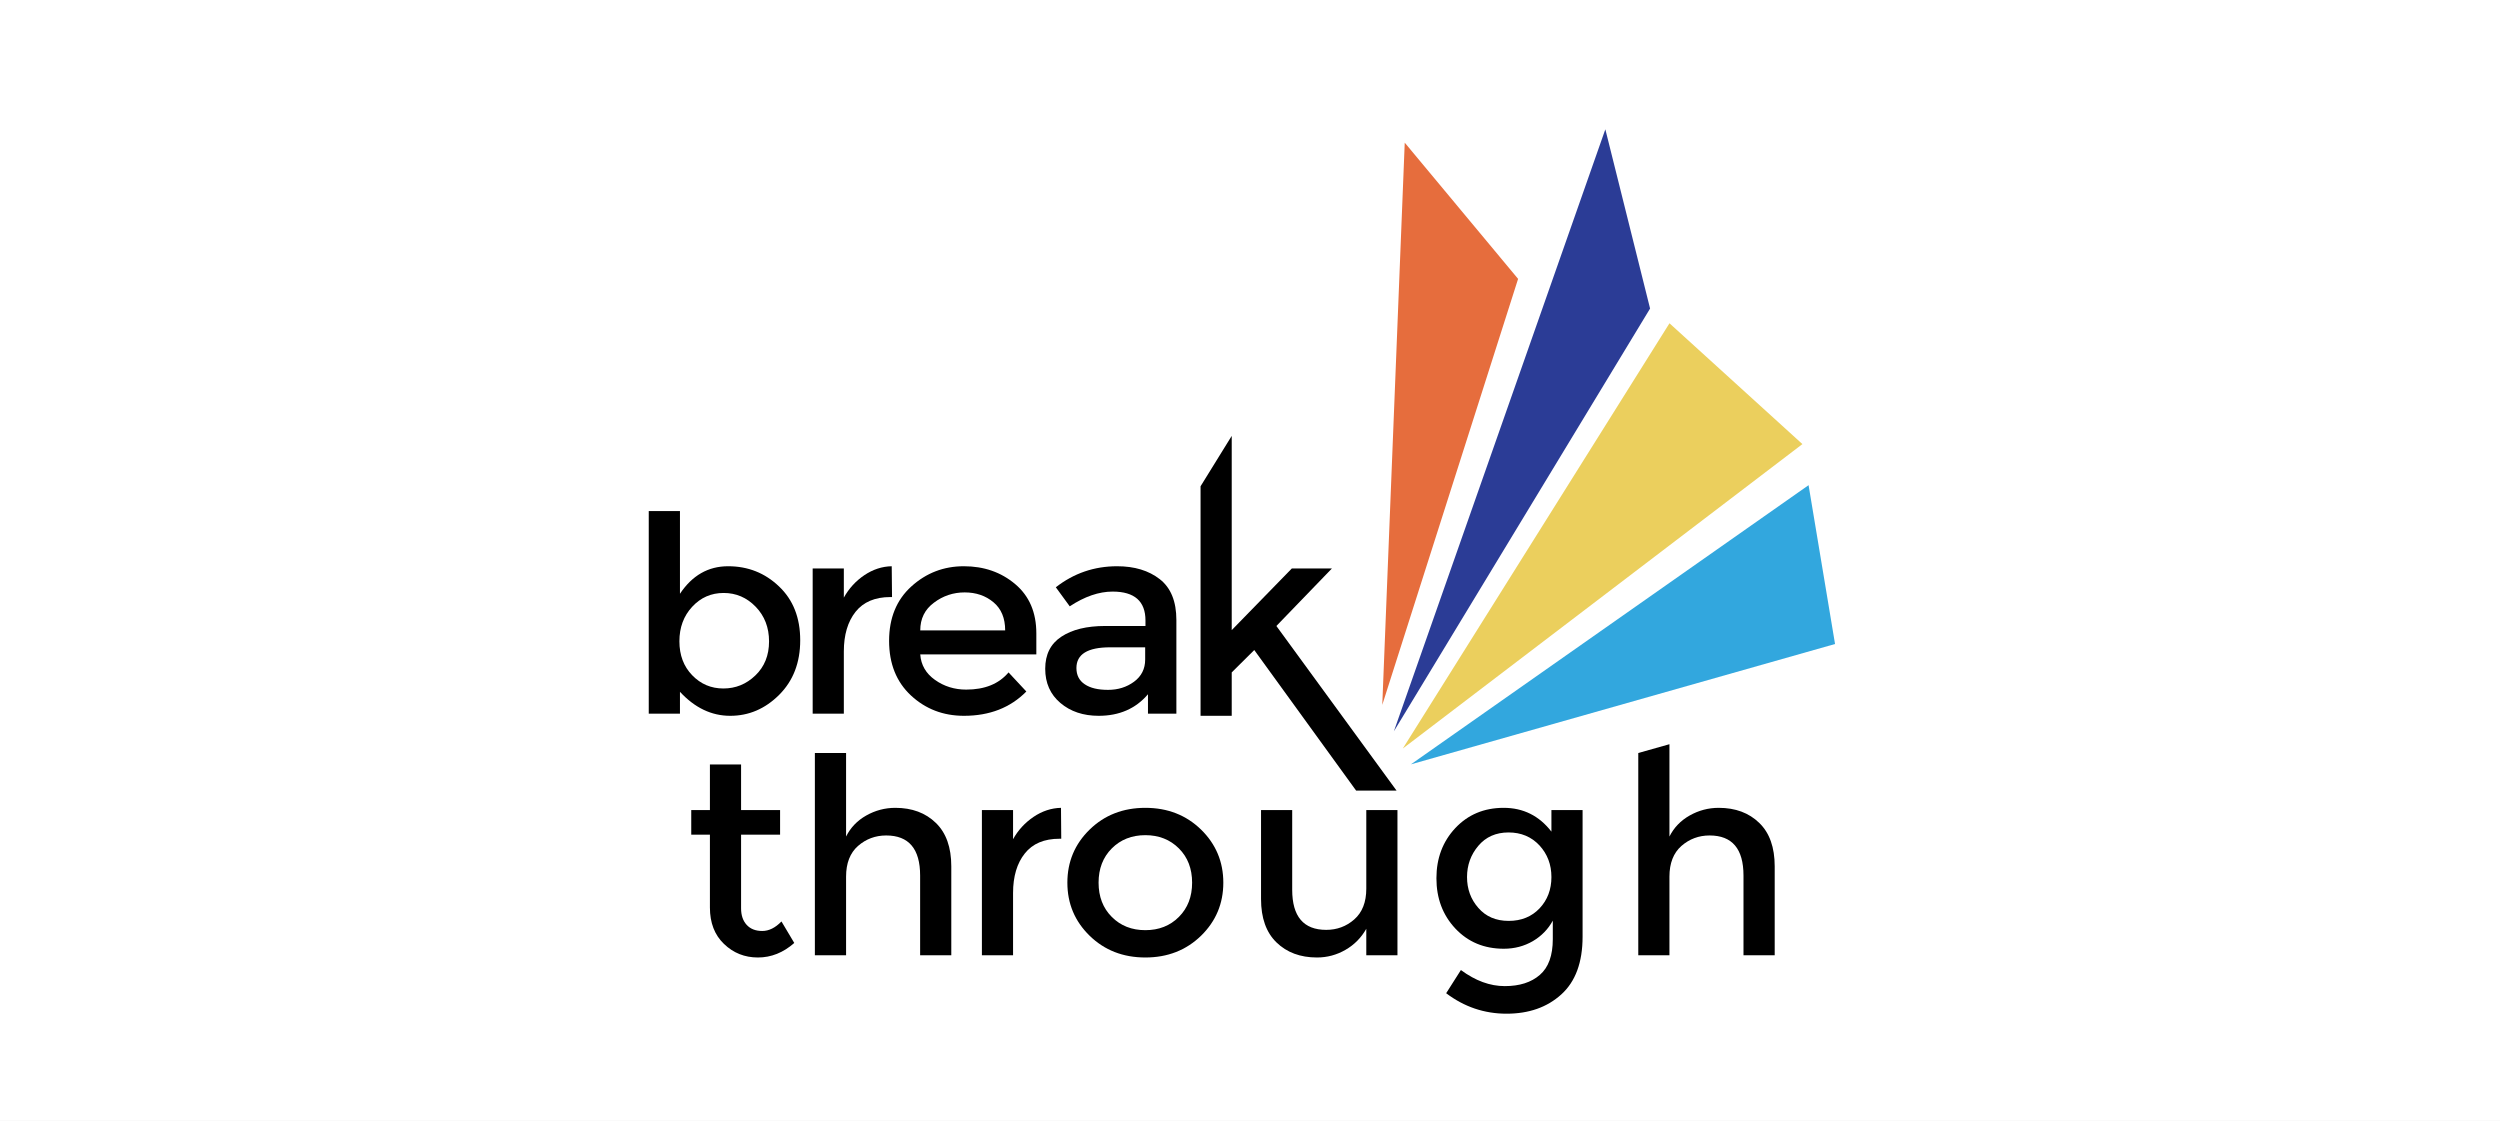
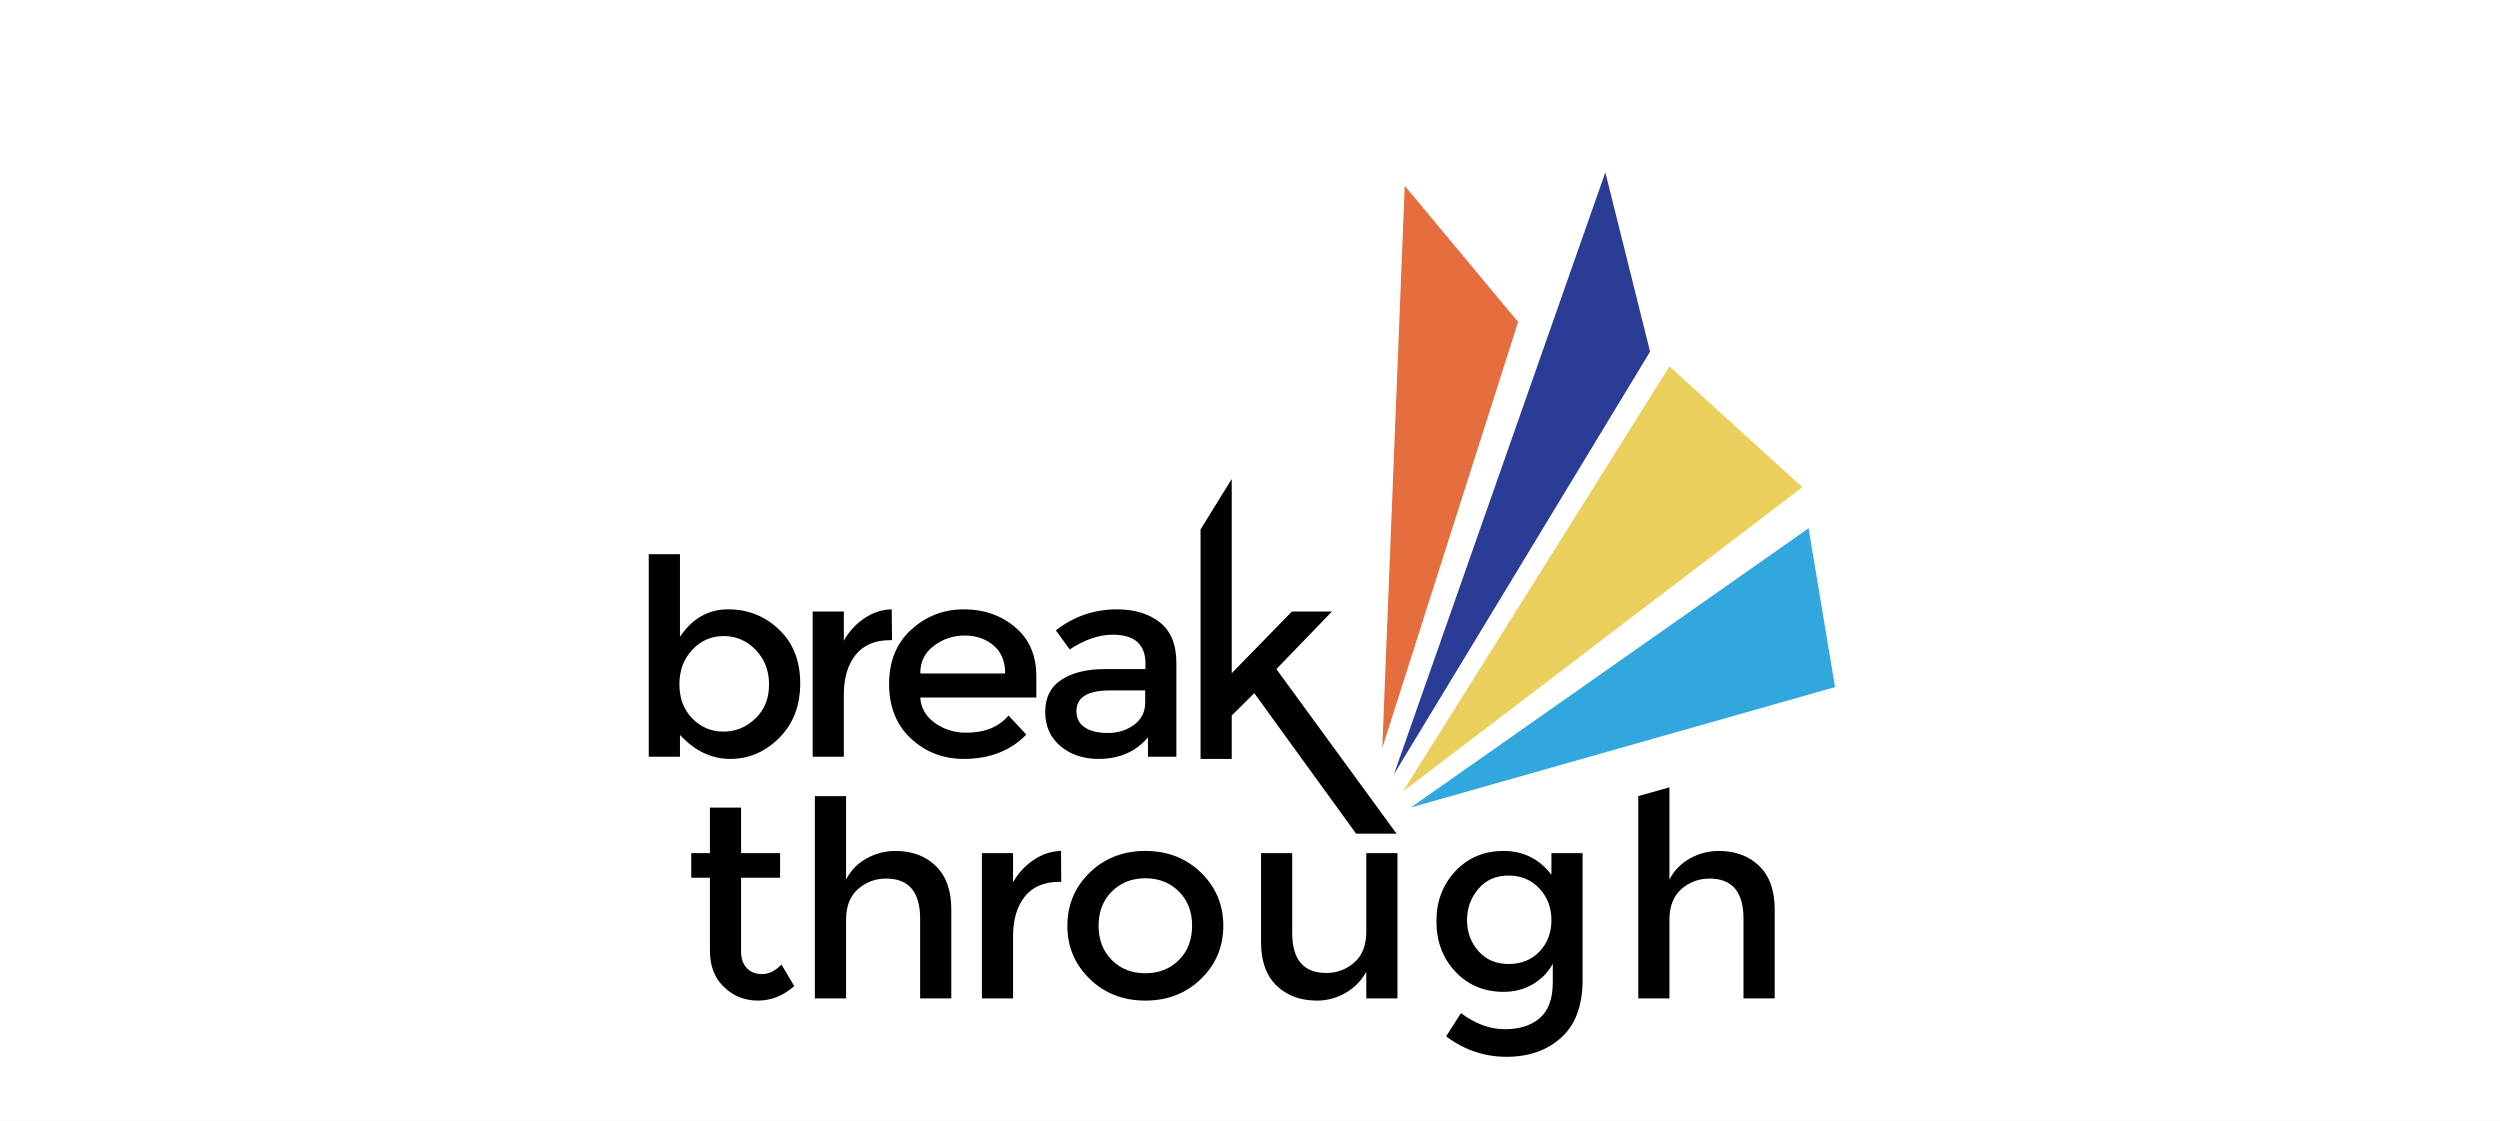
<svg xmlns="http://www.w3.org/2000/svg" width="58px" height="26px" viewBox="0 0 58 26" version="1.1">
  <defs />
  <g id="Page-1" stroke="none" stroke-width="1" fill="none" fill-rule="evenodd">
    <g id="darklogo58x26">
      <rect id="Rectangle" fill="#FFFFFF" x="0" y="0" width="58" height="26" />
-       <g id="darklogo" transform="translate(15, 3)">
+       <g id="darklogo" transform="translate(15, 4)">
        <g id="feathers" transform="translate(16.93088, 0)">
          <polyline id="Fill-21" fill="#32A7DE" points="0.802 14.733 10.642 11.941 10.028 8.256 0.802 14.733" />
          <polyline id="Fill-22" fill="#EBCF5D" points="0.614 14.366 9.885 7.303 6.801 4.5 0.614 14.366" />
          <polyline id="Fill-23" fill="#2B3C96" points="0.407 13.966 6.351 4.158 5.313 0 0.407 13.966" />
          <polyline id="Fill-24" fill="#E66D3D" points="0.138 13.353 0.659 0.31 3.289 3.47 0.138 13.353" />
        </g>
        <g id="breakthrough-b" transform="translate(0, 6.988797)" fill="#000000">
          <path d="M23.731,10.349 L23.731,12.174 L23.008,12.174 L23.008,7.481 L23.731,7.277 L23.731,9.419 C23.835,9.212 23.991,9.049 24.2,8.931 C24.409,8.813 24.633,8.753 24.875,8.753 C25.262,8.753 25.576,8.87 25.815,9.103 C26.054,9.334 26.173,9.671 26.173,10.109 L26.173,12.174 L25.449,12.174 L25.449,10.324 C25.449,9.704 25.187,9.394 24.662,9.394 C24.412,9.394 24.194,9.476 24.009,9.637 C23.824,9.8 23.731,10.038 23.731,10.349" id="Fill-26" />
          <path d="M21.716,8.804 L21.716,11.743 C21.716,12.338 21.551,12.785 21.222,13.082 C20.892,13.381 20.469,13.529 19.952,13.529 C19.436,13.529 18.968,13.37 18.551,13.054 L18.893,12.516 C19.229,12.765 19.568,12.889 19.911,12.889 C20.253,12.889 20.524,12.803 20.724,12.629 C20.925,12.456 21.025,12.179 21.025,11.799 L21.025,11.37 C20.917,11.568 20.763,11.727 20.563,11.845 C20.362,11.962 20.138,12.022 19.888,12.022 C19.431,12.022 19.057,11.865 18.764,11.553 C18.471,11.24 18.325,10.852 18.325,10.387 C18.325,9.923 18.471,9.535 18.764,9.222 C19.057,8.911 19.43,8.753 19.885,8.753 C20.339,8.753 20.708,8.937 20.993,9.305 L20.993,8.804 L21.716,8.804 Z M19.035,10.359 C19.035,10.636 19.122,10.875 19.297,11.074 C19.471,11.275 19.706,11.376 20.001,11.376 C20.296,11.376 20.535,11.278 20.718,11.085 C20.901,10.891 20.993,10.648 20.993,10.359 C20.993,10.07 20.9,9.825 20.715,9.624 C20.529,9.425 20.29,9.324 19.998,9.324 C19.705,9.324 19.471,9.428 19.297,9.634 C19.122,9.841 19.035,10.083 19.035,10.359 Z" id="Fill-36" />
          <path d="M16.698,10.629 L16.698,8.804 L17.421,8.804 L17.421,12.174 L16.698,12.174 L16.698,11.559 C16.581,11.766 16.421,11.929 16.216,12.047 C16.012,12.165 15.791,12.225 15.554,12.225 C15.167,12.225 14.853,12.108 14.614,11.875 C14.376,11.644 14.256,11.309 14.256,10.869 L14.256,8.804 L14.979,8.804 L14.979,10.654 C14.979,11.274 15.242,11.584 15.768,11.584 C16.017,11.584 16.235,11.504 16.42,11.341 C16.605,11.178 16.698,10.94 16.698,10.629" id="Fill-35" />
          <path d="M12.864,11.721 C12.519,12.056 12.089,12.225 11.572,12.225 C11.055,12.225 10.624,12.056 10.28,11.721 C9.935,11.384 9.763,10.975 9.763,10.489 C9.763,10.004 9.935,9.594 10.28,9.257 C10.624,8.922 11.055,8.753 11.572,8.753 C12.089,8.753 12.519,8.922 12.864,9.257 C13.208,9.594 13.381,10.004 13.381,10.489 C13.381,10.975 13.208,11.384 12.864,11.721 M10.794,11.284 C10.998,11.489 11.258,11.591 11.572,11.591 C11.886,11.591 12.146,11.489 12.35,11.284 C12.555,11.079 12.657,10.814 12.657,10.489 C12.657,10.164 12.555,9.899 12.35,9.694 C12.146,9.49 11.886,9.387 11.572,9.387 C11.258,9.387 10.998,9.49 10.794,9.694 C10.589,9.899 10.487,10.164 10.487,10.489 C10.487,10.814 10.589,11.079 10.794,11.284" id="Fill-34" />
          <path d="M9.582,9.47 C9.225,9.47 8.956,9.583 8.775,9.812 C8.594,10.039 8.503,10.346 8.503,10.729 L8.503,12.174 L7.78,12.174 L7.78,8.804 L8.503,8.804 L8.503,9.481 C8.62,9.27 8.778,9.099 8.978,8.963 C9.178,8.828 9.391,8.758 9.615,8.753 L9.621,9.47 L9.582,9.47" id="Fill-25" />
          <path d="M4.629,10.349 L4.629,12.174 L3.905,12.174 L3.905,7.481 L4.629,7.481 L4.629,9.419 C4.732,9.212 4.888,9.049 5.097,8.931 C5.306,8.813 5.531,8.753 5.772,8.753 C6.159,8.753 6.473,8.87 6.712,9.103 C6.951,9.334 7.07,9.671 7.07,10.109 L7.07,12.174 L6.347,12.174 L6.347,10.324 C6.347,9.704 6.084,9.394 5.559,9.394 C5.309,9.394 5.091,9.476 4.906,9.637 C4.721,9.8 4.629,10.038 4.629,10.349" id="Fill-33" />
          <path d="M2.193,9.375 L2.193,11.085 C2.193,11.245 2.236,11.373 2.322,11.467 C2.408,11.562 2.529,11.61 2.684,11.61 C2.839,11.61 2.988,11.536 3.13,11.389 L3.427,11.888 C3.173,12.112 2.892,12.225 2.584,12.225 C2.276,12.225 2.013,12.12 1.796,11.91 C1.578,11.702 1.47,11.419 1.47,11.066 L1.47,9.375 L1.037,9.375 L1.037,8.804 L1.47,8.804 L1.47,7.747 L2.193,7.747 L2.193,8.804 L3.098,8.804 L3.098,9.375 L2.193,9.375" id="Fill-32" />
          <polyline id="Fill-31" points="13.576 6.618 12.853 6.618 12.853 1.293 13.576 0.124 13.576 4.63 14.971 3.199 15.901 3.199 14.612 4.534 17.4 8.353 16.462 8.353 14.099 5.092 13.576 5.611 13.576 6.618" />
          <path d="M12.292,6.568 L11.633,6.568 L11.633,6.118 C11.349,6.452 10.967,6.618 10.49,6.618 C10.132,6.618 9.836,6.519 9.601,6.32 C9.367,6.122 9.249,5.857 9.249,5.526 C9.249,5.195 9.374,4.946 9.624,4.782 C9.874,4.617 10.212,4.534 10.638,4.534 L11.575,4.534 L11.575,4.407 C11.575,3.96 11.321,3.736 10.813,3.736 C10.494,3.736 10.162,3.851 9.818,4.078 L9.495,3.636 C9.912,3.311 10.386,3.148 10.916,3.148 C11.321,3.148 11.651,3.248 11.908,3.449 C12.164,3.649 12.292,3.965 12.292,4.396 L12.292,6.568 Z M11.568,5.313 L11.568,5.029 L10.755,5.029 C10.233,5.029 9.973,5.189 9.973,5.51 C9.973,5.674 10.037,5.801 10.167,5.887 C10.296,5.974 10.475,6.016 10.706,6.016 C10.936,6.016 11.138,5.954 11.31,5.827 C11.482,5.7 11.568,5.528 11.568,5.313 Z" id="Fill-30" />
          <path d="M9.043,5.194 L6.35,5.194 C6.367,5.438 6.481,5.636 6.692,5.785 C6.903,5.935 7.144,6.01 7.416,6.01 C7.846,6.01 8.174,5.878 8.398,5.611 L8.811,6.054 C8.441,6.43 7.958,6.618 7.364,6.618 C6.882,6.618 6.472,6.46 6.134,6.146 C5.796,5.831 5.627,5.409 5.627,4.879 C5.627,4.351 5.799,3.928 6.143,3.617 C6.488,3.304 6.894,3.148 7.361,3.148 C7.828,3.148 8.225,3.286 8.553,3.563 C8.88,3.839 9.043,4.219 9.043,4.706 L9.043,5.194 Z M6.35,4.636 L8.32,4.636 C8.32,4.353 8.23,4.135 8.049,3.984 C7.868,3.832 7.645,3.755 7.38,3.755 C7.116,3.755 6.877,3.835 6.667,3.994 C6.455,4.151 6.35,4.365 6.35,4.636 Z" id="Fill-29" />
          <path d="M5.656,3.863 C5.299,3.863 5.03,3.978 4.849,4.205 C4.668,4.434 4.577,4.739 4.577,5.124 L4.577,6.568 L3.854,6.568 L3.854,3.199 L4.577,3.199 L4.577,3.876 C4.694,3.665 4.852,3.491 5.052,3.356 C5.252,3.222 5.464,3.152 5.688,3.148 L5.695,3.863 L5.656,3.863" id="Fill-28" />
          <path d="M1.892,3.148 C2.353,3.148 2.747,3.304 3.074,3.617 C3.402,3.928 3.565,4.345 3.565,4.864 C3.565,5.383 3.403,5.805 3.078,6.13 C2.752,6.456 2.373,6.618 1.941,6.618 C1.508,6.618 1.119,6.433 0.775,6.061 L0.775,6.568 L0.051,6.568 L0.051,1.868 L0.775,1.868 L0.775,3.787 C1.059,3.36 1.432,3.148 1.892,3.148 M0.762,4.889 C0.762,5.21 0.861,5.473 1.059,5.677 C1.257,5.882 1.498,5.984 1.782,5.984 C2.067,5.984 2.314,5.884 2.525,5.681 C2.736,5.479 2.842,5.215 2.842,4.892 C2.842,4.569 2.738,4.301 2.532,4.088 C2.325,3.874 2.077,3.768 1.789,3.768 C1.5,3.768 1.257,3.874 1.059,4.088 C0.861,4.301 0.762,4.569 0.762,4.889" id="Fill-27" />
        </g>
      </g>
    </g>
  </g>
</svg>
